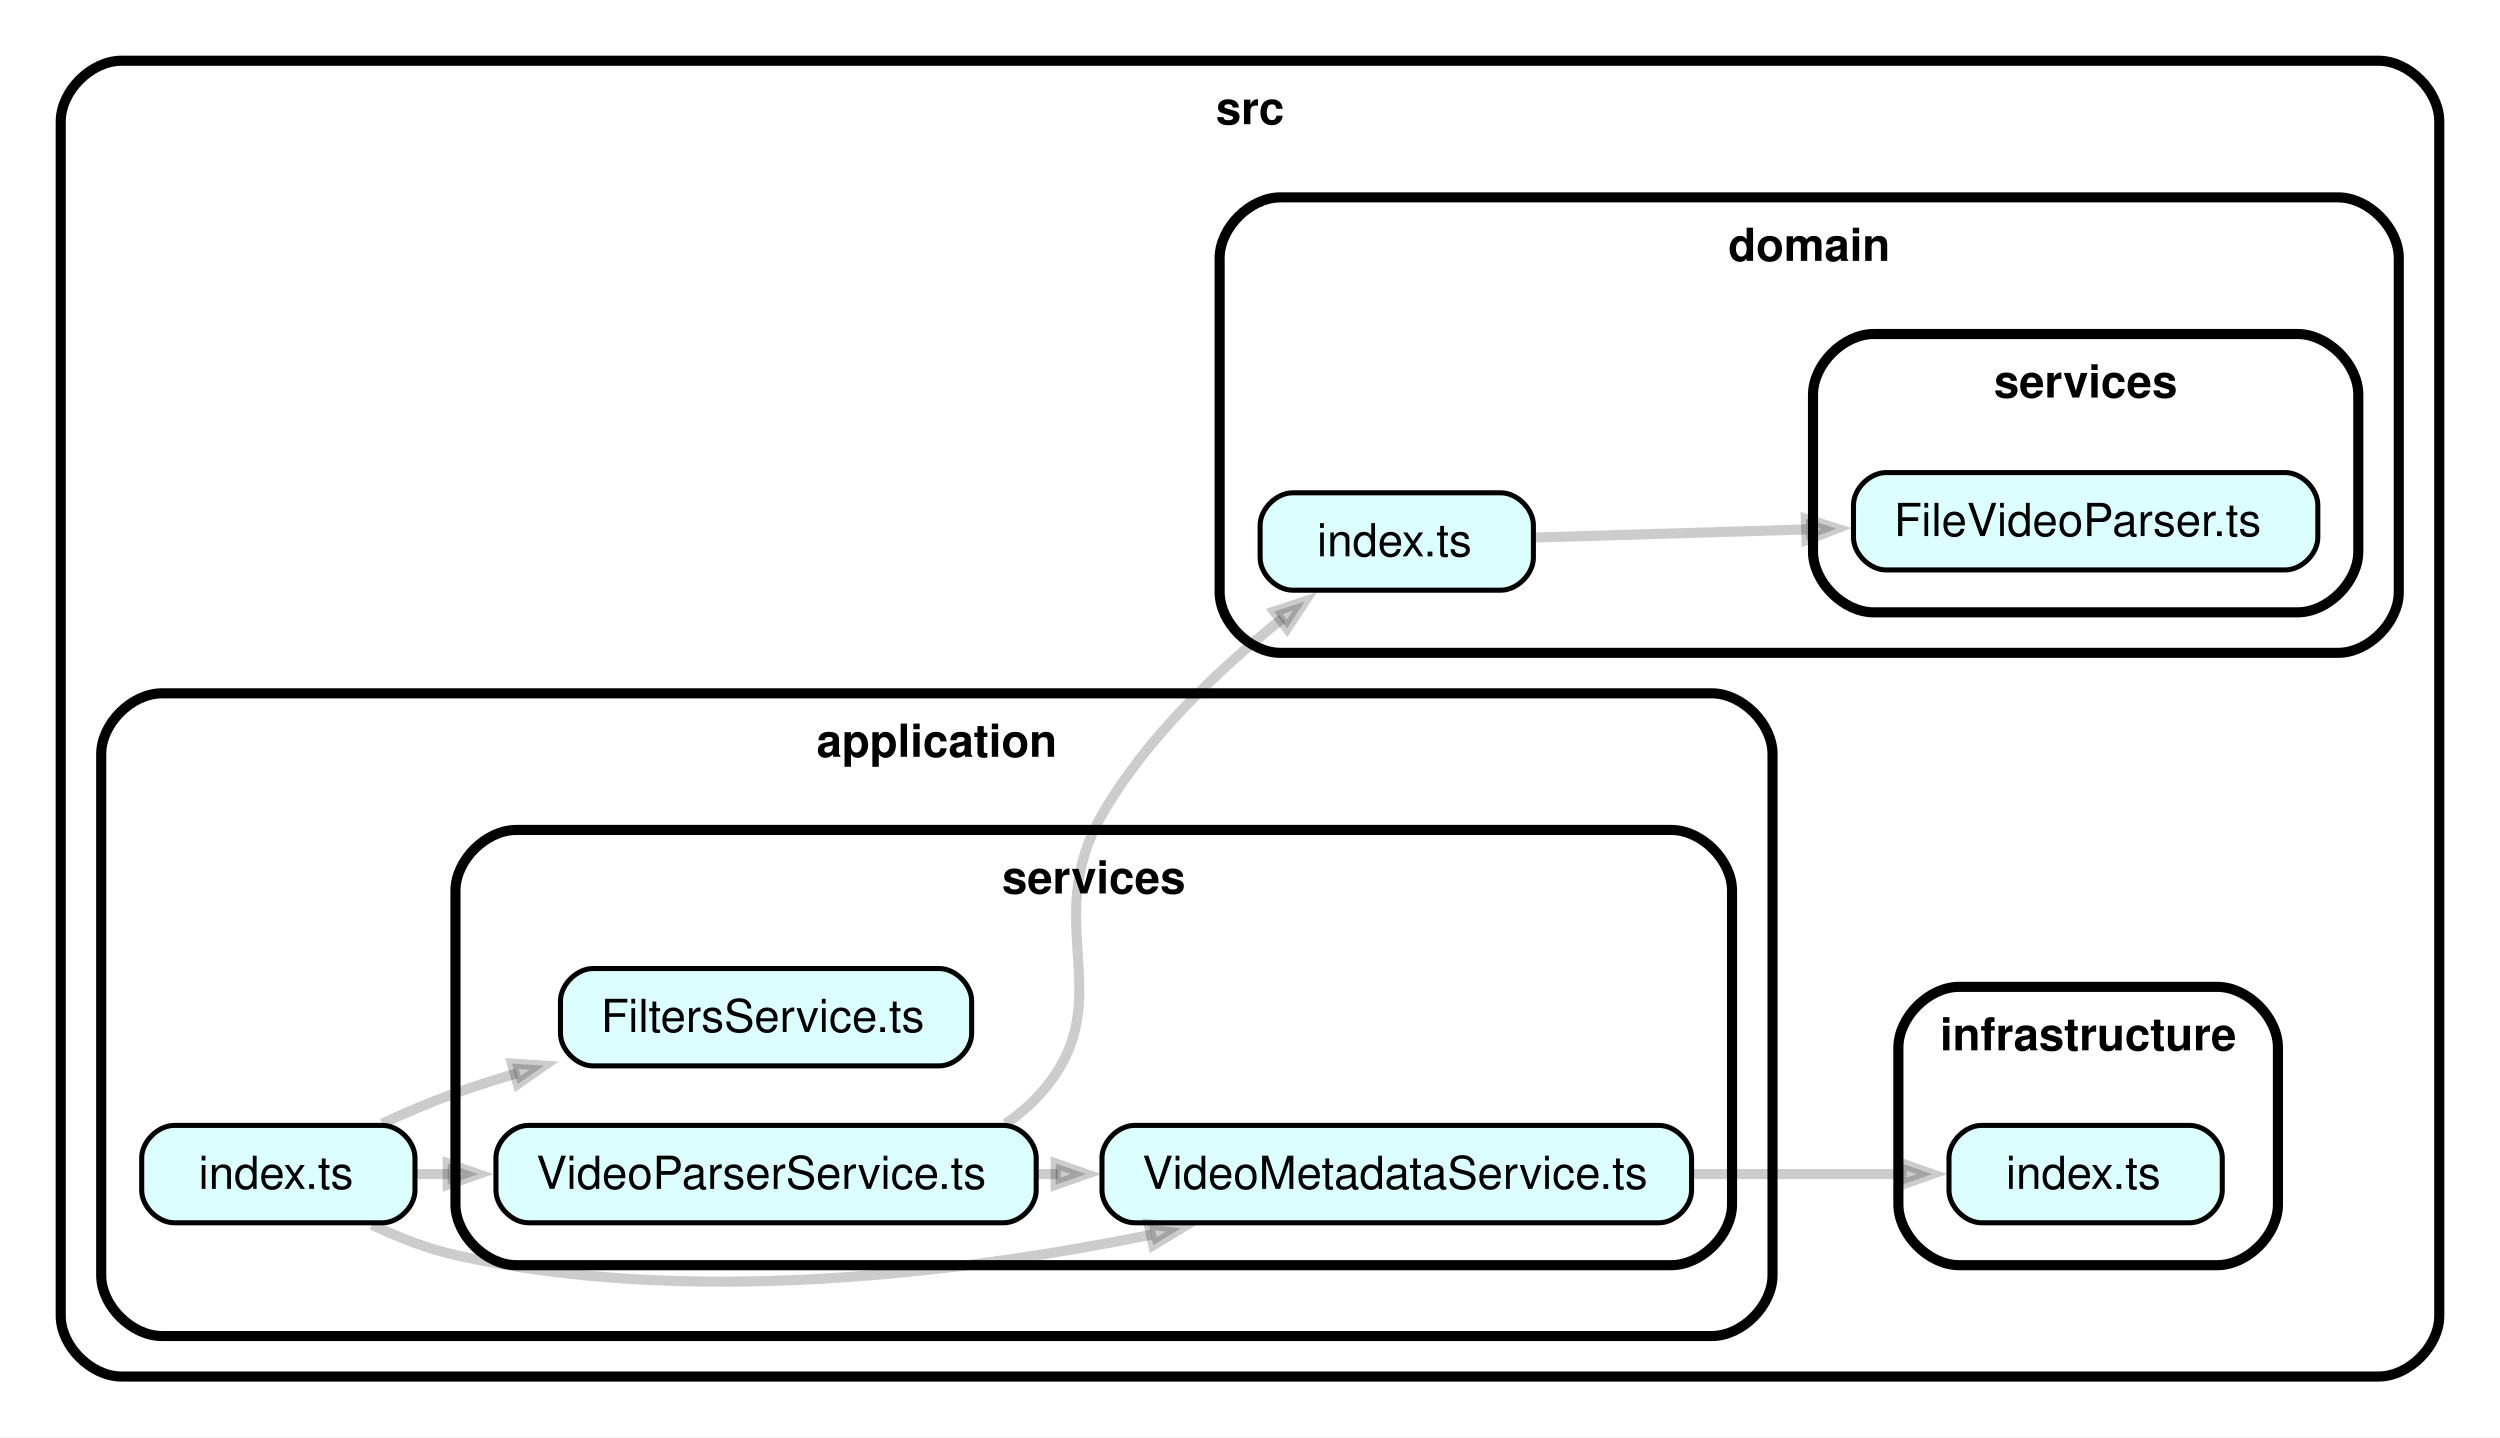
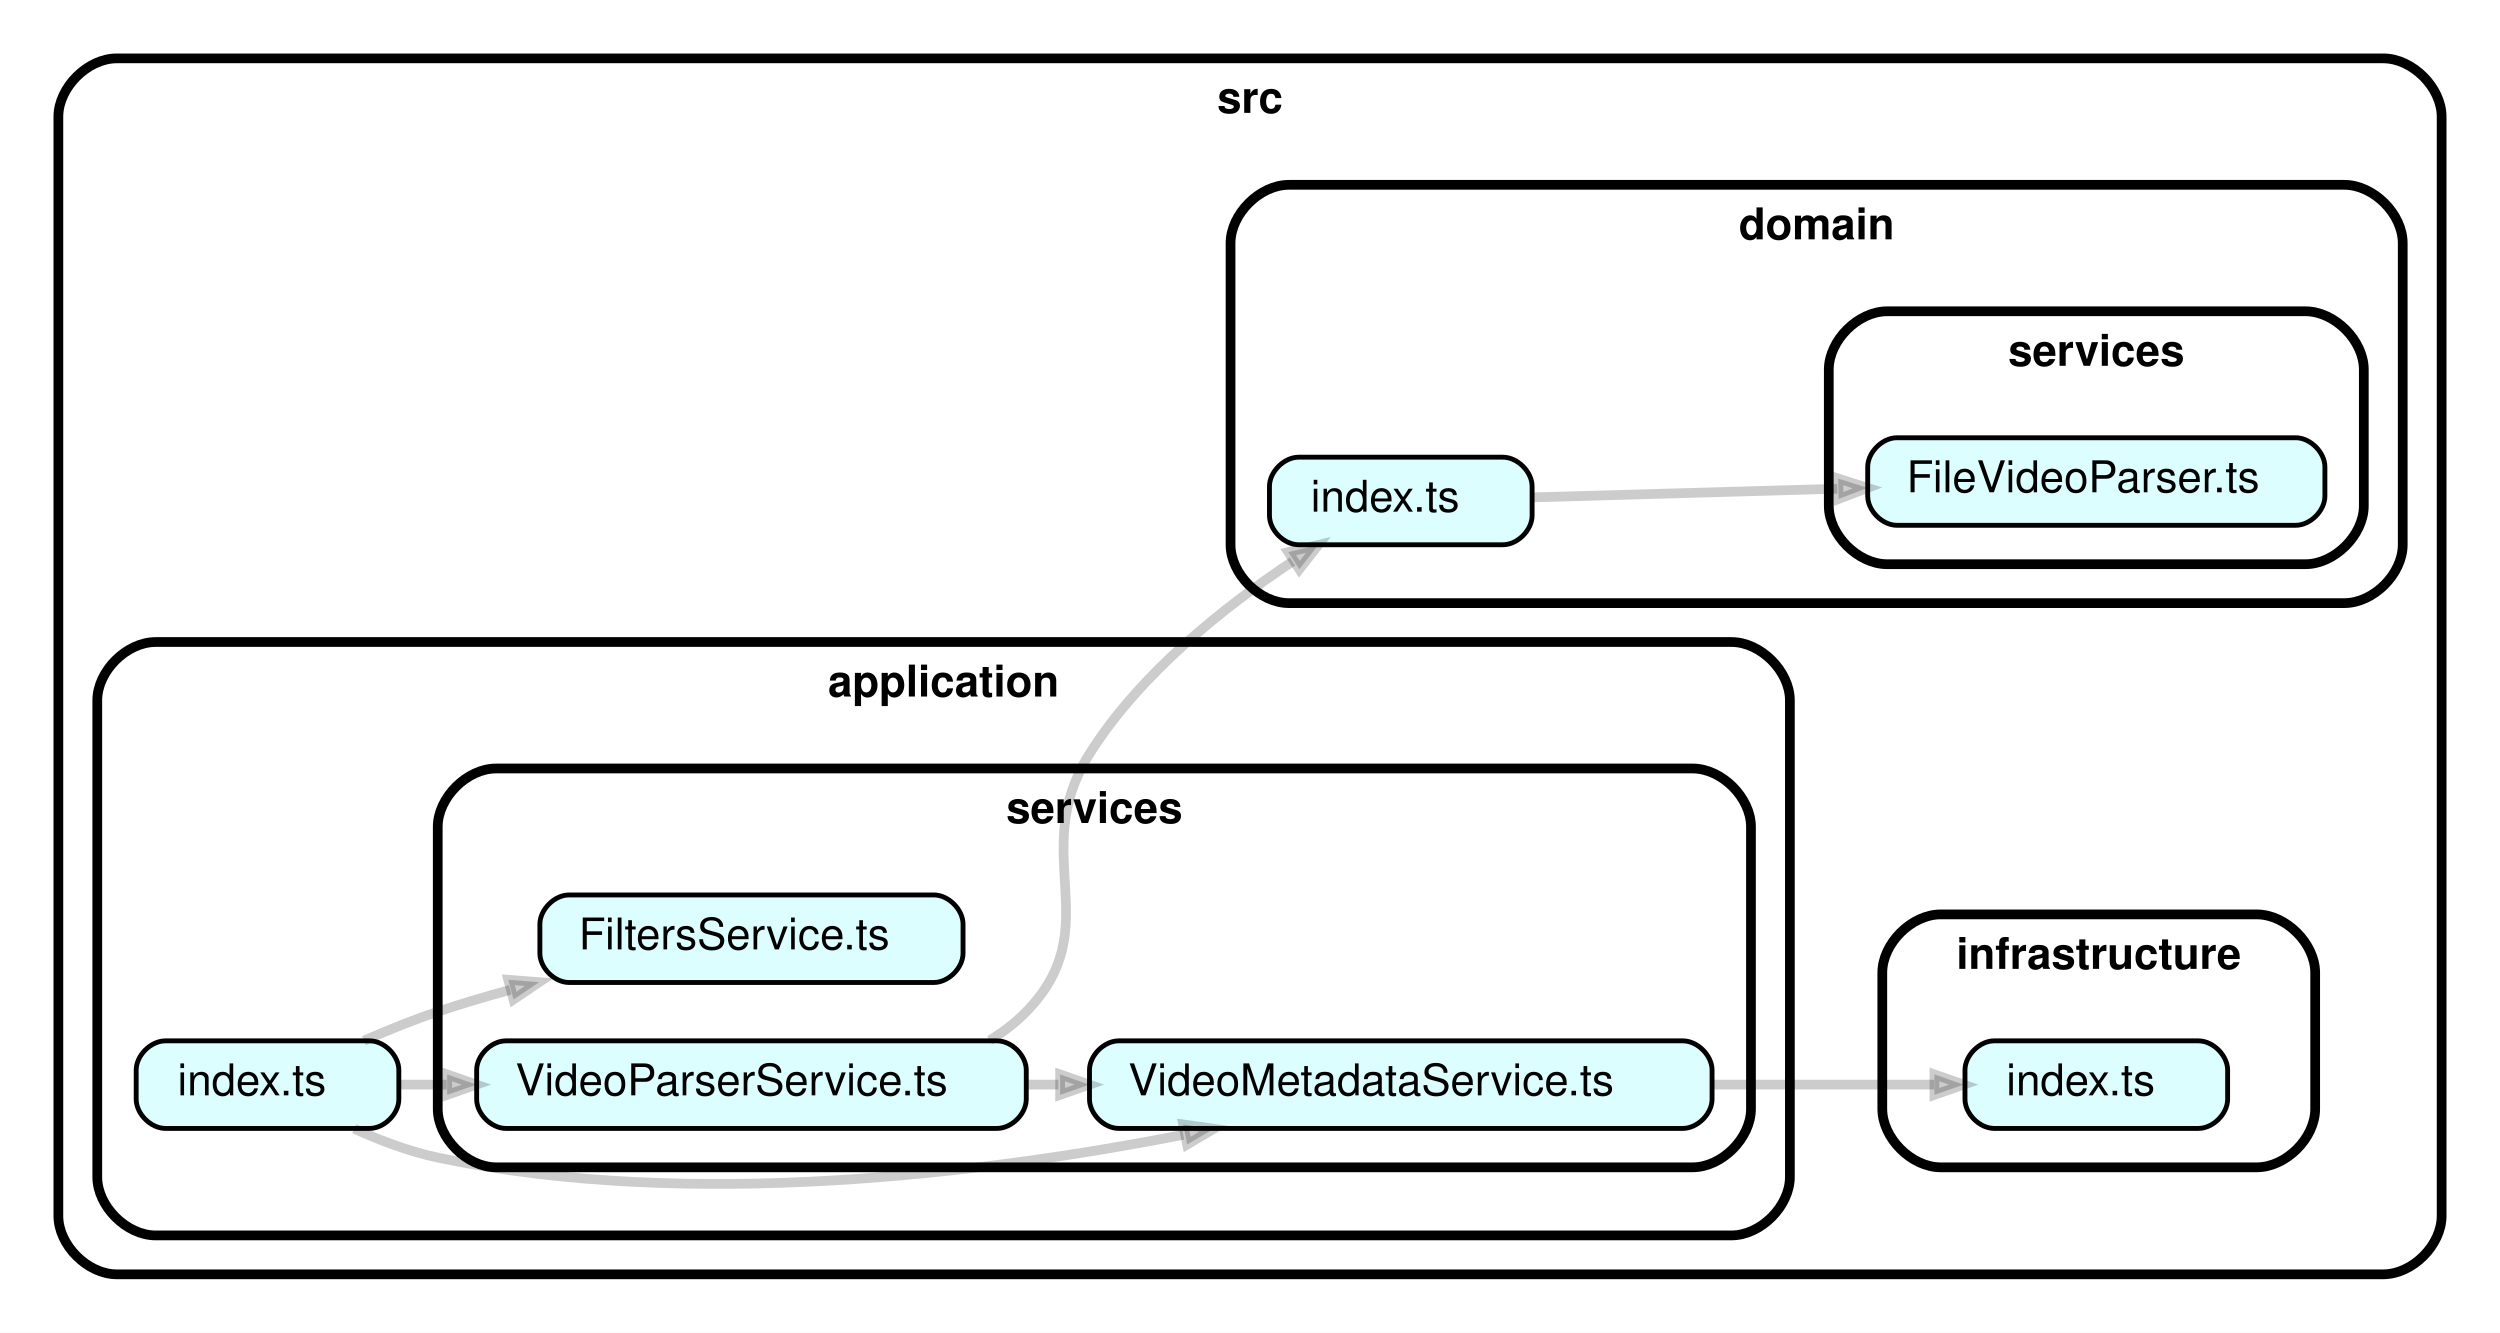
- <svg xmlns="http://www.w3.org/2000/svg" xmlns:xlink="http://www.w3.org/1999/xlink" width="494pt" height="284pt" viewBox="0.00 0.00 494.00 284.00">
-   <g id="graph0" class="graph" transform="scale(1 1) rotate(0) translate(4 280)">
-     <polygon fill="white" stroke="none" points="-4,4 -4,-280 490,-280 490,4 -4,4" />
+ <svg xmlns="http://www.w3.org/2000/svg" xmlns:xlink="http://www.w3.org/1999/xlink" width="514pt" height="274pt" viewBox="0.00 0.00 514.00 274.00">
+   <g id="graph0" class="graph" transform="scale(1 1) rotate(0) translate(4 270)">
+     <polygon fill="white" stroke="transparent" points="-4,4 -4,-270 510,-270 510,4 -4,4" />
    <g id="clust1" class="cluster">
-       <path fill="#ffffff" stroke="black" stroke-width="2" d="M20,-8C20,-8 466,-8 466,-8 472,-8 478,-14 478,-20 478,-20 478,-256 478,-256 478,-262 472,-268 466,-268 466,-268 20,-268 20,-268 14,-268 8,-262 8,-256 8,-256 8,-20 8,-20 8,-14 14,-8 20,-8" />
-       <text text-anchor="middle" x="243" y="-255.45" font-family="Helvetica,sans-Serif" font-weight="bold" font-size="9.00">src</text>
+       <path fill="#ffffff" stroke="black" stroke-width="2" d="M20,-8C20,-8 486,-8 486,-8 492,-8 498,-14 498,-20 498,-20 498,-246 498,-246 498,-252 492,-258 486,-258 486,-258 20,-258 20,-258 14,-258 8,-252 8,-246 8,-246 8,-20 8,-20 8,-14 14,-8 20,-8" />
+       <text text-anchor="middle" x="253" y="-246.8" font-family="Helvetica,sans-Serif" font-weight="bold" font-size="9.00">src</text>
    </g>
    <g id="clust2" class="cluster">
-       <path fill="#ffffff" stroke="black" stroke-width="2" d="M28,-16C28,-16 334.25,-16 334.25,-16 340.25,-16 346.25,-22 346.25,-28 346.25,-28 346.25,-131 346.25,-131 346.25,-137 340.25,-143 334.25,-143 334.25,-143 28,-143 28,-143 22,-143 16,-137 16,-131 16,-131 16,-28 16,-28 16,-22 22,-16 28,-16" />
-       <text text-anchor="middle" x="181.12" y="-130.45" font-family="Helvetica,sans-Serif" font-weight="bold" font-size="9.00">application</text>
+       <path fill="#ffffff" stroke="black" stroke-width="2" d="M28,-16C28,-16 352,-16 352,-16 358,-16 364,-22 364,-28 364,-28 364,-126 364,-126 364,-132 358,-138 352,-138 352,-138 28,-138 28,-138 22,-138 16,-132 16,-126 16,-126 16,-28 16,-28 16,-22 22,-16 28,-16" />
+       <text text-anchor="middle" x="190" y="-126.8" font-family="Helvetica,sans-Serif" font-weight="bold" font-size="9.00">application</text>
    </g>
    <g id="clust3" class="cluster">
-       <path fill="#ffffff" stroke="black" stroke-width="2" d="M98,-30C98,-30 326.25,-30 326.25,-30 332.25,-30 338.25,-36 338.25,-42 338.25,-42 338.25,-104 338.25,-104 338.25,-110 332.25,-116 326.25,-116 326.25,-116 98,-116 98,-116 92,-116 86,-110 86,-104 86,-104 86,-42 86,-42 86,-36 92,-30 98,-30" />
-       <text text-anchor="middle" x="212.12" y="-103.45" font-family="Helvetica,sans-Serif" font-weight="bold" font-size="9.00">services</text>
+       <path fill="#ffffff" stroke="black" stroke-width="2" d="M98,-30C98,-30 344,-30 344,-30 350,-30 356,-36 356,-42 356,-42 356,-100 356,-100 356,-106 350,-112 344,-112 344,-112 98,-112 98,-112 92,-112 86,-106 86,-100 86,-100 86,-42 86,-42 86,-36 92,-30 98,-30" />
+       <text text-anchor="middle" x="221" y="-100.8" font-family="Helvetica,sans-Serif" font-weight="bold" font-size="9.00">services</text>
    </g>
    <g id="clust4" class="cluster">
-       <path fill="#ffffff" stroke="black" stroke-width="2" d="M249,-151C249,-151 458,-151 458,-151 464,-151 470,-157 470,-163 470,-163 470,-229 470,-229 470,-235 464,-241 458,-241 458,-241 249,-241 249,-241 243,-241 237,-235 237,-229 237,-229 237,-163 237,-163 237,-157 243,-151 249,-151" />
-       <text text-anchor="middle" x="353.5" y="-228.45" font-family="Helvetica,sans-Serif" font-weight="bold" font-size="9.00">domain</text>
+       <path fill="#ffffff" stroke="black" stroke-width="2" d="M261,-146C261,-146 478,-146 478,-146 484,-146 490,-152 490,-158 490,-158 490,-220 490,-220 490,-226 484,-232 478,-232 478,-232 261,-232 261,-232 255,-232 249,-226 249,-220 249,-220 249,-158 249,-158 249,-152 255,-146 261,-146" />
+       <text text-anchor="middle" x="369.5" y="-220.8" font-family="Helvetica,sans-Serif" font-weight="bold" font-size="9.00">domain</text>
    </g>
    <g id="clust5" class="cluster">
-       <path fill="#ffffff" stroke="black" stroke-width="2" d="M366.25,-159C366.25,-159 450,-159 450,-159 456,-159 462,-165 462,-171 462,-171 462,-202 462,-202 462,-208 456,-214 450,-214 450,-214 366.25,-214 366.25,-214 360.25,-214 354.25,-208 354.25,-202 354.25,-202 354.25,-171 354.25,-171 354.25,-165 360.25,-159 366.25,-159" />
-       <text text-anchor="middle" x="408.12" y="-201.45" font-family="Helvetica,sans-Serif" font-weight="bold" font-size="9.00">services</text>
+       <path fill="#ffffff" stroke="black" stroke-width="2" d="M384,-154C384,-154 470,-154 470,-154 476,-154 482,-160 482,-166 482,-166 482,-194 482,-194 482,-200 476,-206 470,-206 470,-206 384,-206 384,-206 378,-206 372,-200 372,-194 372,-194 372,-166 372,-166 372,-160 378,-154 384,-154" />
+       <text text-anchor="middle" x="427" y="-194.8" font-family="Helvetica,sans-Serif" font-weight="bold" font-size="9.00">services</text>
    </g>
    <g id="clust6" class="cluster">
-       <path fill="#ffffff" stroke="black" stroke-width="2" d="M383.12,-30C383.12,-30 434.12,-30 434.12,-30 440.12,-30 446.12,-36 446.12,-42 446.12,-42 446.12,-73 446.12,-73 446.12,-79 440.12,-85 434.12,-85 434.12,-85 383.12,-85 383.12,-85 377.12,-85 371.12,-79 371.12,-73 371.12,-73 371.12,-42 371.12,-42 371.12,-36 377.12,-30 383.12,-30" />
-       <text text-anchor="middle" x="408.62" y="-72.45" font-family="Helvetica,sans-Serif" font-weight="bold" font-size="9.00">infrastructure</text>
+       <path fill="#ffffff" stroke="black" stroke-width="2" d="M395,-30C395,-30 460,-30 460,-30 466,-30 472,-36 472,-42 472,-42 472,-70 472,-70 472,-76 466,-82 460,-82 460,-82 395,-82 395,-82 389,-82 383,-76 383,-70 383,-70 383,-42 383,-42 383,-36 389,-30 395,-30" />
+       <text text-anchor="middle" x="427.5" y="-70.8" font-family="Helvetica,sans-Serif" font-weight="bold" font-size="9.00">infrastructure</text>
    </g>
    <g id="node1" class="node">
      <g id="a_node1">
        <a xlink:href="src/application/index.ts" xlink:title="index.ts">
-           <path fill="#ddfeff" stroke="black" d="M71.58,-57.62C71.58,-57.62 30.42,-57.62 30.42,-57.62 27.21,-57.62 24,-54.42 24,-51.21 24,-51.21 24,-44.79 24,-44.79 24,-41.58 27.21,-38.38 30.42,-38.38 30.42,-38.38 71.58,-38.38 71.58,-38.38 74.79,-38.38 78,-41.58 78,-44.79 78,-44.79 78,-51.21 78,-51.21 78,-54.42 74.79,-57.62 71.58,-57.62" />
-           <text text-anchor="start" x="35.25" y="-45.08" font-family="Helvetica,sans-Serif" font-size="9.00">index.ts</text>
+           <path fill="#ddfeff" stroke="black" d="M72,-56C72,-56 30,-56 30,-56 27,-56 24,-53 24,-50 24,-50 24,-44 24,-44 24,-41 27,-38 30,-38 30,-38 72,-38 72,-38 75,-38 78,-41 78,-44 78,-44 78,-50 78,-50 78,-53 75,-56 72,-56" />
+           <text text-anchor="start" x="32.5" y="-44.8" font-family="Helvetica,sans-Serif" font-size="9.00">index.ts</text>
        </a>
      </g>
    </g>
    <g id="node2" class="node">
      <g id="a_node2">
        <a xlink:href="src/application/services/FiltersService.ts" xlink:title="FiltersService.ts">
-           <path fill="#ddfeff" stroke="black" d="M181.58,-88.62C181.58,-88.62 113.17,-88.62 113.17,-88.62 109.96,-88.62 106.75,-85.42 106.75,-82.21 106.75,-82.21 106.75,-75.79 106.75,-75.79 106.75,-72.58 109.96,-69.38 113.17,-69.38 113.17,-69.38 181.58,-69.38 181.58,-69.38 184.79,-69.38 188,-72.58 188,-75.79 188,-75.79 188,-82.21 188,-82.21 188,-85.42 184.79,-88.62 181.58,-88.62" />
-           <text text-anchor="start" x="114.75" y="-76.08" font-family="Helvetica,sans-Serif" font-size="9.00">FiltersService.ts</text>
+           <path fill="#ddfeff" stroke="black" d="M188,-86C188,-86 113,-86 113,-86 110,-86 107,-83 107,-80 107,-80 107,-74 107,-74 107,-71 110,-68 113,-68 113,-68 188,-68 188,-68 191,-68 194,-71 194,-74 194,-74 194,-80 194,-80 194,-83 191,-86 188,-86" />
+           <text text-anchor="start" x="115" y="-74.8" font-family="Helvetica,sans-Serif" font-size="9.00">FiltersService.ts</text>
        </a>
      </g>
    </g>
    <g id="edge1" class="edge">
-       <path fill="none" stroke="#000000" stroke-width="2" stroke-opacity="0.2" d="M71.5,-57.98C76.18,-60.14 81.21,-62.29 86,-64 89.87,-65.38 93.92,-66.67 98.01,-67.89" />
-       <polygon fill="#000000" fill-opacity="0.2" stroke="#000000" stroke-width="2" stroke-opacity="0.2" points="97.17,-69.83 103.51,-69.43 98.3,-65.79 97.17,-69.83" />
+       <path fill="none" stroke="#000000" stroke-width="2" stroke-opacity="0.2" d="M70.82,-56.04C75.69,-58.17 80.98,-60.32 86,-62 90.79,-63.61 95.83,-65.11 100.9,-66.49" />
+       <polygon fill="#000000" fill-opacity="0.2" stroke="#000000" stroke-width="2" stroke-opacity="0.2" points="100.5,-68.56 106.84,-68.06 101.58,-64.5 100.5,-68.56" />
    </g>
    <g id="node3" class="node">
      <g id="a_node3">
        <a xlink:href="src/application/services/VideoMetadataService.ts" xlink:title="VideoMetadataService.ts">
-           <path fill="#ddfeff" stroke="black" d="M323.83,-57.62C323.83,-57.62 220.17,-57.62 220.17,-57.62 216.96,-57.62 213.75,-54.42 213.75,-51.21 213.75,-51.21 213.75,-44.79 213.75,-44.79 213.75,-41.58 216.96,-38.38 220.17,-38.38 220.17,-38.38 323.83,-38.38 323.83,-38.38 327.04,-38.38 330.25,-41.58 330.25,-44.79 330.25,-44.79 330.25,-51.21 330.25,-51.21 330.25,-54.42 327.04,-57.62 323.83,-57.62" />
-           <text text-anchor="start" x="221.75" y="-45.08" font-family="Helvetica,sans-Serif" font-size="9.00">VideoMetadataService.ts</text>
+           <path fill="#ddfeff" stroke="black" d="M342,-56C342,-56 226,-56 226,-56 223,-56 220,-53 220,-50 220,-50 220,-44 220,-44 220,-41 223,-38 226,-38 226,-38 342,-38 342,-38 345,-38 348,-41 348,-44 348,-44 348,-50 348,-50 348,-53 345,-56 342,-56" />
+           <text text-anchor="start" x="228" y="-44.8" font-family="Helvetica,sans-Serif" font-size="9.00">VideoMetadataService.ts</text>
        </a>
      </g>
    </g>
    <g id="edge2" class="edge">
-       <path fill="none" stroke="#000000" stroke-width="2" stroke-opacity="0.2" d="M69.47,-37.99C74.63,-35.53 80.4,-33.25 86,-32 132.02,-21.71 185.85,-28.41 223.54,-36.03" />
-       <polygon fill="#000000" fill-opacity="0.2" stroke="#000000" stroke-width="2" stroke-opacity="0.2" points="223.01,-38.07 229.32,-37.25 223.88,-33.96 223.01,-38.07" />
+       <path fill="none" stroke="#000000" stroke-width="2" stroke-opacity="0.2" d="M68.83,-37.93C74.17,-35.51 80.19,-33.22 86,-32 137.93,-21.05 199.05,-28.82 239.28,-36.68" />
+       <polygon fill="#000000" fill-opacity="0.2" stroke="#000000" stroke-width="2" stroke-opacity="0.2" points="239.26,-38.81 245.55,-37.93 240.08,-34.69 239.26,-38.81" />
    </g>
    <g id="node4" class="node">
      <g id="a_node4">
        <a xlink:href="src/application/services/VideoParserService.ts" xlink:title="VideoParserService.ts">
-           <path fill="#ddfeff" stroke="black" d="M194.33,-57.62C194.33,-57.62 100.42,-57.62 100.42,-57.62 97.21,-57.62 94,-54.42 94,-51.21 94,-51.21 94,-44.79 94,-44.79 94,-41.58 97.21,-38.38 100.42,-38.38 100.42,-38.38 194.33,-38.38 194.33,-38.38 197.54,-38.38 200.75,-41.58 200.75,-44.79 200.75,-44.79 200.75,-51.21 200.75,-51.21 200.75,-54.42 197.54,-57.62 194.33,-57.62" />
-           <text text-anchor="start" x="102" y="-45.08" font-family="Helvetica,sans-Serif" font-size="9.00">VideoParserService.ts</text>
+           <path fill="#ddfeff" stroke="black" d="M201,-56C201,-56 100,-56 100,-56 97,-56 94,-53 94,-50 94,-50 94,-44 94,-44 94,-41 97,-38 100,-38 100,-38 201,-38 201,-38 204,-38 207,-41 207,-44 207,-44 207,-50 207,-50 207,-53 204,-56 201,-56" />
+           <text text-anchor="start" x="102" y="-44.8" font-family="Helvetica,sans-Serif" font-size="9.00">VideoParserService.ts</text>
        </a>
      </g>
    </g>
    <g id="edge3" class="edge">
-       <path fill="none" stroke="#000000" stroke-width="2" stroke-opacity="0.2" d="M78.29,-48C80.39,-48 82.56,-48 84.77,-48" />
-       <polygon fill="#000000" fill-opacity="0.2" stroke="#000000" stroke-width="2" stroke-opacity="0.2" points="84.48,-50.1 90.48,-48 84.48,-45.9 84.48,-50.1" />
+       <path fill="none" stroke="#000000" stroke-width="2" stroke-opacity="0.2" d="M78.13,-47C81.23,-47 84.49,-47 87.84,-47" />
+       <polygon fill="#000000" fill-opacity="0.2" stroke="#000000" stroke-width="2" stroke-opacity="0.2" points="87.94,-49.1 93.94,-47 87.94,-44.9 87.94,-49.1" />
    </g>
    <g id="node5" class="node">
      <g id="a_node5">
        <a xlink:href="src/infrastructure/index.ts" xlink:title="index.ts">
-           <path fill="#ddfeff" stroke="black" d="M428.71,-57.62C428.71,-57.62 387.54,-57.62 387.54,-57.62 384.33,-57.62 381.12,-54.42 381.12,-51.21 381.12,-51.21 381.12,-44.79 381.12,-44.79 381.12,-41.58 384.33,-38.38 387.54,-38.38 387.54,-38.38 428.71,-38.38 428.71,-38.38 431.92,-38.38 435.12,-41.58 435.12,-44.79 435.12,-44.79 435.12,-51.21 435.12,-51.21 435.12,-54.42 431.92,-57.62 428.71,-57.62" />
-           <text text-anchor="start" x="392.38" y="-45.08" font-family="Helvetica,sans-Serif" font-size="9.00">index.ts</text>
+           <path fill="#ddfeff" stroke="black" d="M448,-56C448,-56 406,-56 406,-56 403,-56 400,-53 400,-50 400,-50 400,-44 400,-44 400,-41 403,-38 406,-38 406,-38 448,-38 448,-38 451,-38 454,-41 454,-44 454,-44 454,-50 454,-50 454,-53 451,-56 448,-56" />
+           <text text-anchor="start" x="408.5" y="-44.8" font-family="Helvetica,sans-Serif" font-size="9.00">index.ts</text>
        </a>
      </g>
    </g>
    <g id="edge4" class="edge">
-       <path fill="none" stroke="#000000" stroke-width="2" stroke-opacity="0.2" d="M330.66,-48C344.71,-48 359.33,-48 371.97,-48" />
-       <polygon fill="#000000" fill-opacity="0.2" stroke="#000000" stroke-width="2" stroke-opacity="0.2" points="371.77,-50.1 377.77,-48 371.77,-45.9 371.77,-50.1" />
+       <path fill="none" stroke="#000000" stroke-width="2" stroke-opacity="0.2" d="M348.08,-47C363.85,-47 380.12,-47 393.68,-47" />
+       <polygon fill="#000000" fill-opacity="0.2" stroke="#000000" stroke-width="2" stroke-opacity="0.2" points="393.72,-49.1 399.72,-47 393.72,-44.9 393.72,-49.1" />
    </g>
    <g id="edge5" class="edge">
-       <path fill="none" stroke="#000000" stroke-width="2" stroke-opacity="0.2" d="M201.09,-48C202.39,-48 203.69,-48 205,-48" />
-       <polygon fill="#000000" fill-opacity="0.2" stroke="#000000" stroke-width="2" stroke-opacity="0.2" points="204.61,-50.1 210.61,-48 204.61,-45.9 204.61,-50.1" />
+       <path fill="none" stroke="#000000" stroke-width="2" stroke-opacity="0.2" d="M207.27,-47C209.37,-47 211.48,-47 213.6,-47" />
+       <polygon fill="#000000" fill-opacity="0.2" stroke="#000000" stroke-width="2" stroke-opacity="0.2" points="213.96,-49.1 219.96,-47 213.96,-44.9 213.96,-49.1" />
    </g>
    <g id="node6" class="node">
      <g id="a_node6">
        <a xlink:href="src/domain/index.ts" xlink:title="index.ts">
-           <path fill="#ddfeff" stroke="black" d="M292.58,-182.62C292.58,-182.62 251.42,-182.62 251.42,-182.62 248.21,-182.62 245,-179.42 245,-176.21 245,-176.21 245,-169.79 245,-169.79 245,-166.58 248.21,-163.38 251.42,-163.38 251.42,-163.38 292.58,-163.38 292.58,-163.38 295.79,-163.38 299,-166.58 299,-169.79 299,-169.79 299,-176.21 299,-176.21 299,-179.42 295.79,-182.62 292.58,-182.62" />
-           <text text-anchor="start" x="256.25" y="-170.07" font-family="Helvetica,sans-Serif" font-size="9.00">index.ts</text>
+           <path fill="#ddfeff" stroke="black" d="M305,-176C305,-176 263,-176 263,-176 260,-176 257,-173 257,-170 257,-170 257,-164 257,-164 257,-161 260,-158 263,-158 263,-158 305,-158 305,-158 308,-158 311,-161 311,-164 311,-164 311,-170 311,-170 311,-173 308,-176 305,-176" />
+           <text text-anchor="start" x="265.5" y="-164.8" font-family="Helvetica,sans-Serif" font-size="9.00">index.ts</text>
        </a>
      </g>
    </g>
    <g id="edge6" class="edge">
-       <path fill="none" stroke="#000000" stroke-width="2" stroke-opacity="0.2" d="M194.67,-57.93C196.87,-59.4 198.93,-61.08 200.75,-63 218.35,-81.52 201.02,-96.84 213.75,-119 222.57,-134.35 237.12,-148 249.35,-157.73" />
-       <polygon fill="#000000" fill-opacity="0.2" stroke="#000000" stroke-width="2" stroke-opacity="0.2" points="247.78,-159.17 253.82,-161.15 250.33,-155.84 247.78,-159.17" />
+       <path fill="none" stroke="#000000" stroke-width="2" stroke-opacity="0.2" d="M199.49,-56.11C202.23,-57.77 204.77,-59.72 207,-62 223.95,-79.35 207.1,-94.46 220,-115 230.39,-131.54 247.83,-145.33 261.73,-154.55" />
+       <polygon fill="#000000" fill-opacity="0.2" stroke="#000000" stroke-width="2" stroke-opacity="0.2" points="260.87,-156.49 267.06,-157.97 263.15,-152.96 260.87,-156.49" />
    </g>
    <g id="node7" class="node">
      <g id="a_node7">
        <a xlink:href="src/domain/services/FileVideoParser.ts" xlink:title="FileVideoParser.ts">
-           <path fill="#ddfeff" stroke="black" d="M447.58,-186.62C447.58,-186.62 368.67,-186.62 368.67,-186.62 365.46,-186.62 362.25,-183.42 362.25,-180.21 362.25,-180.21 362.25,-173.79 362.25,-173.79 362.25,-170.58 365.46,-167.38 368.67,-167.38 368.67,-167.38 447.58,-167.38 447.58,-167.38 450.79,-167.38 454,-170.58 454,-173.79 454,-173.79 454,-180.21 454,-180.21 454,-183.42 450.79,-186.62 447.58,-186.62" />
-           <text text-anchor="start" x="370.25" y="-174.07" font-family="Helvetica,sans-Serif" font-size="9.00">FileVideoParser.ts</text>
+           <path fill="#ddfeff" stroke="black" d="M468,-180C468,-180 386,-180 386,-180 383,-180 380,-177 380,-174 380,-174 380,-168 380,-168 380,-165 383,-162 386,-162 386,-162 468,-162 468,-162 471,-162 474,-165 474,-168 474,-168 474,-174 474,-174 474,-177 471,-180 468,-180" />
+           <text text-anchor="start" x="388" y="-168.8" font-family="Helvetica,sans-Serif" font-size="9.00">FileVideoParser.ts</text>
        </a>
      </g>
    </g>
    <g id="edge7" class="edge">
-       <path fill="none" stroke="#000000" stroke-width="2" stroke-opacity="0.2" d="M299.5,-173.79C314.79,-174.25 334.58,-174.84 353.01,-175.39" />
-       <polygon fill="#000000" fill-opacity="0.2" stroke="#000000" stroke-width="2" stroke-opacity="0.2" points="352.84,-177.48 358.9,-175.56 352.96,-173.28 352.84,-177.48" />
+       <path fill="none" stroke="#000000" stroke-width="2" stroke-opacity="0.2" d="M311.19,-167.74C328.73,-168.24 352.43,-168.91 373.74,-169.52" />
+       <polygon fill="#000000" fill-opacity="0.2" stroke="#000000" stroke-width="2" stroke-opacity="0.2" points="373.91,-171.62 379.97,-169.69 374.03,-167.42 373.91,-171.62" />
    </g>
  </g>
</svg>
